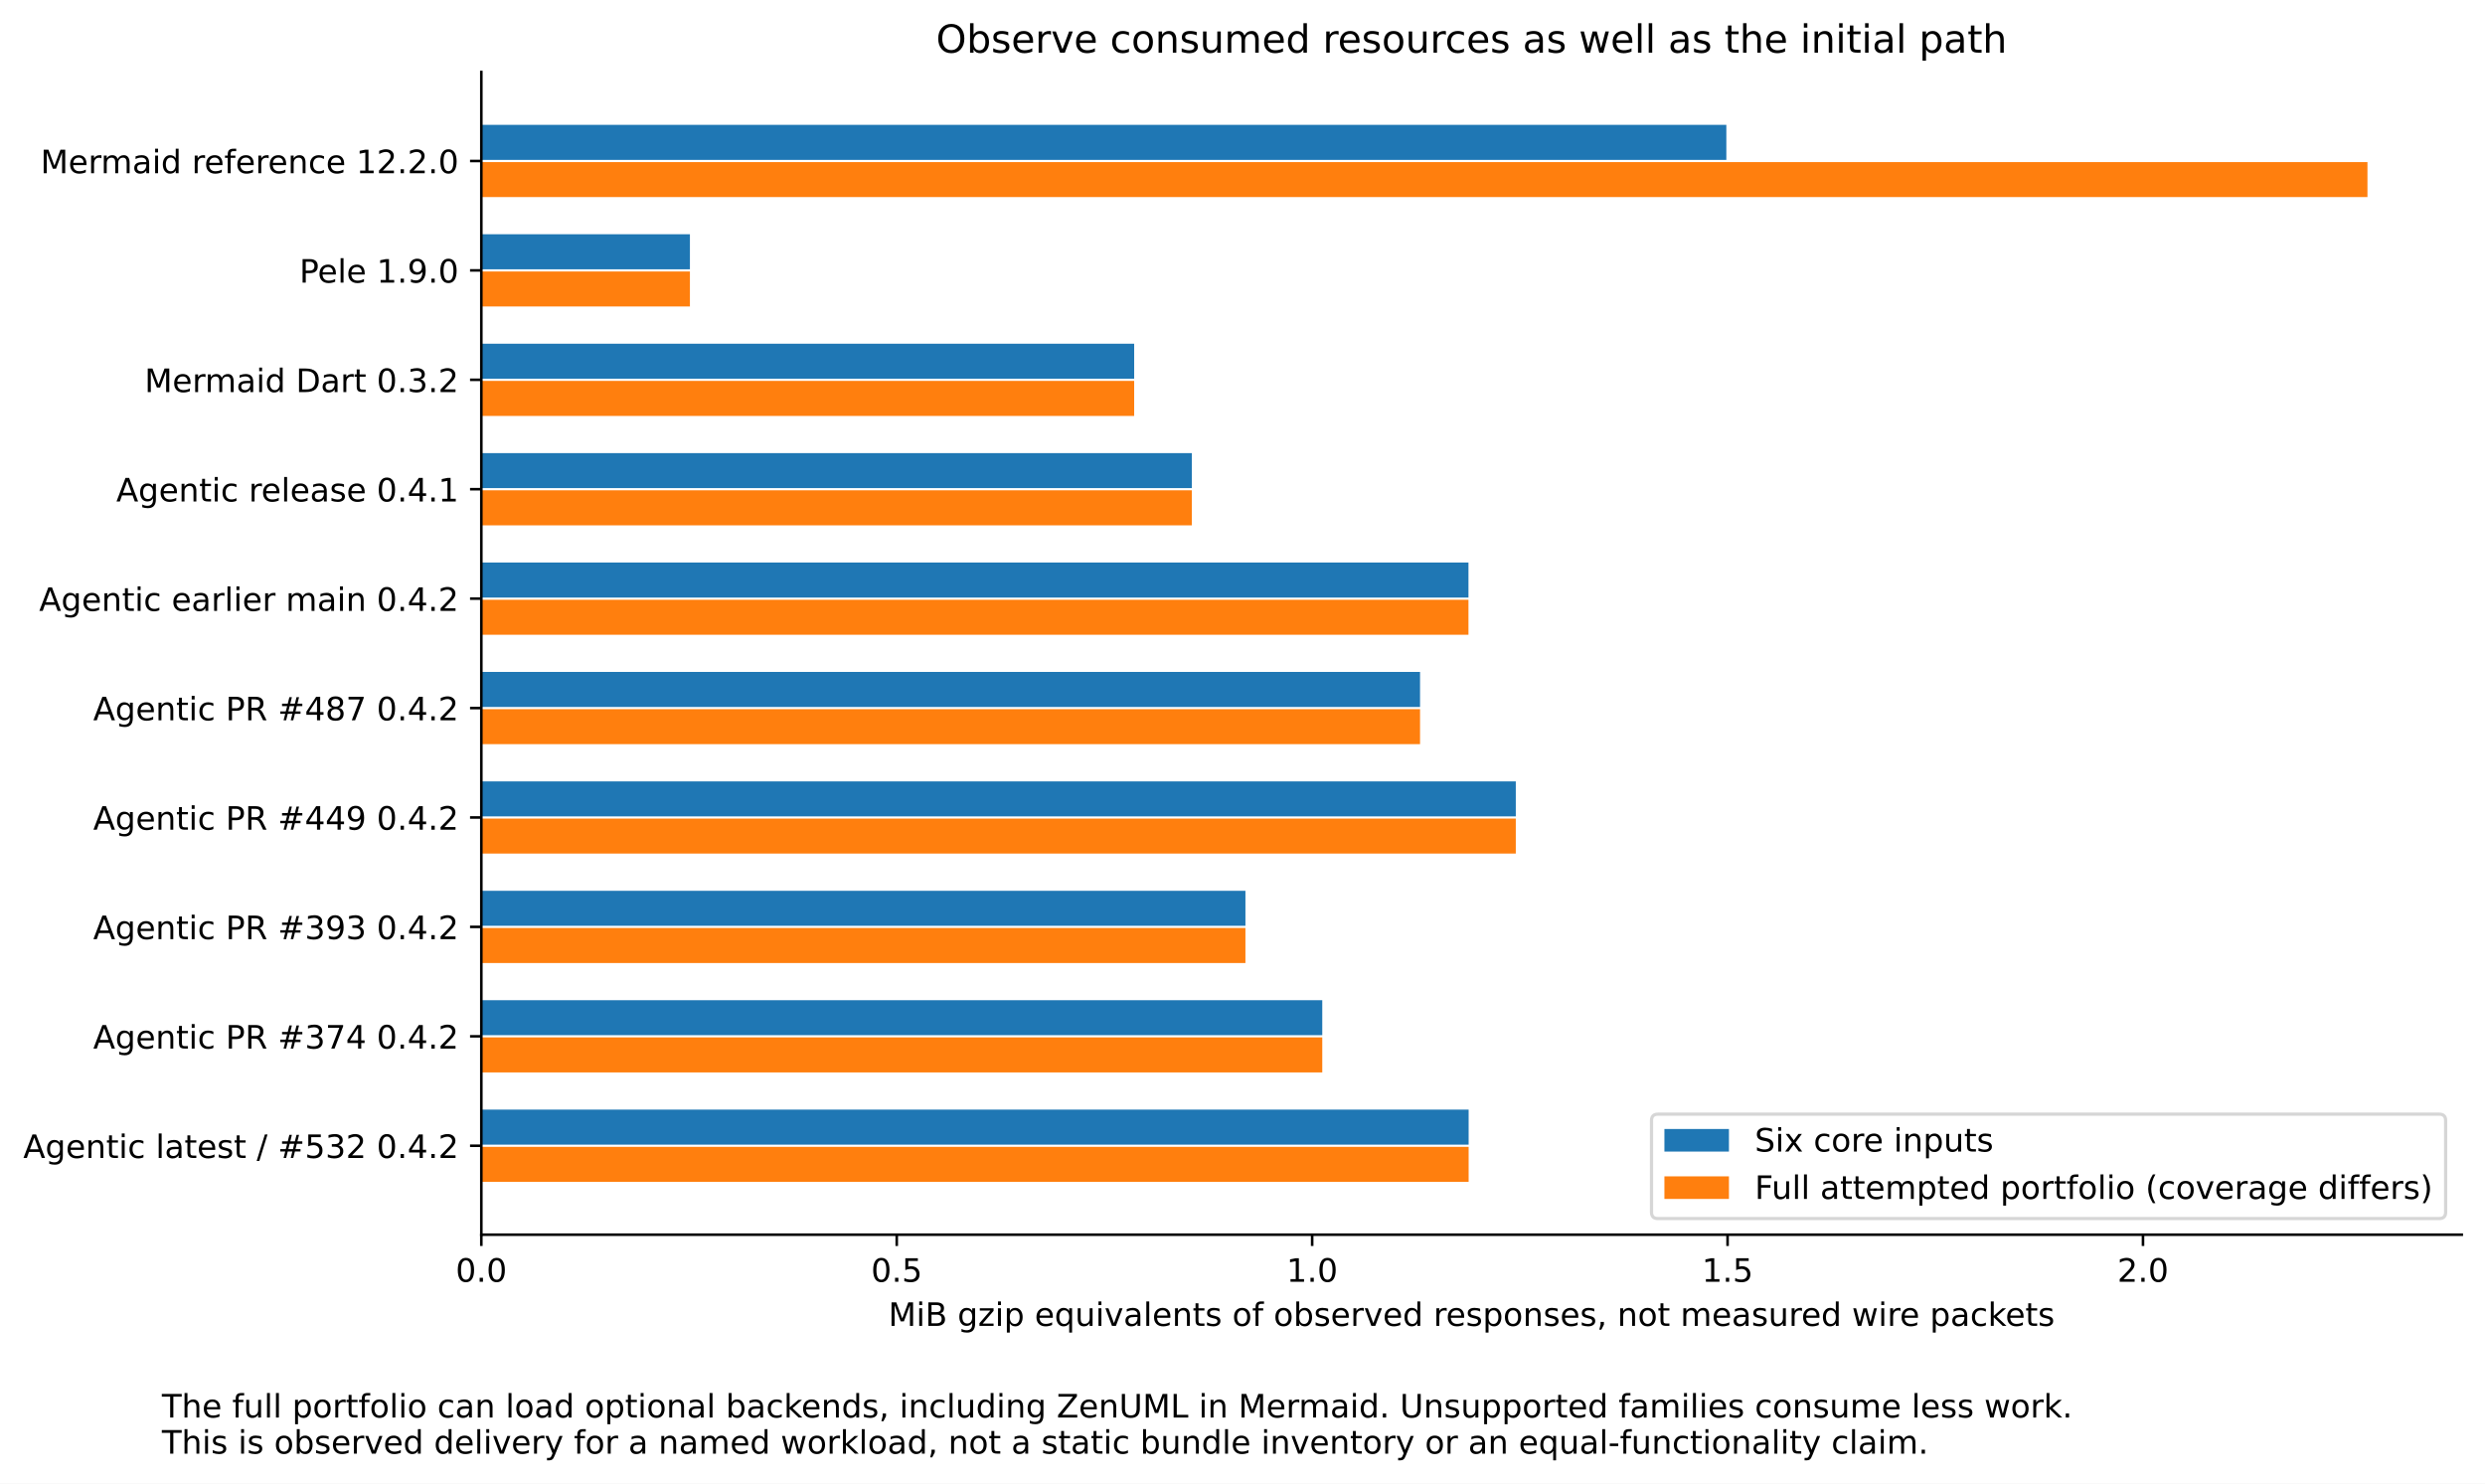
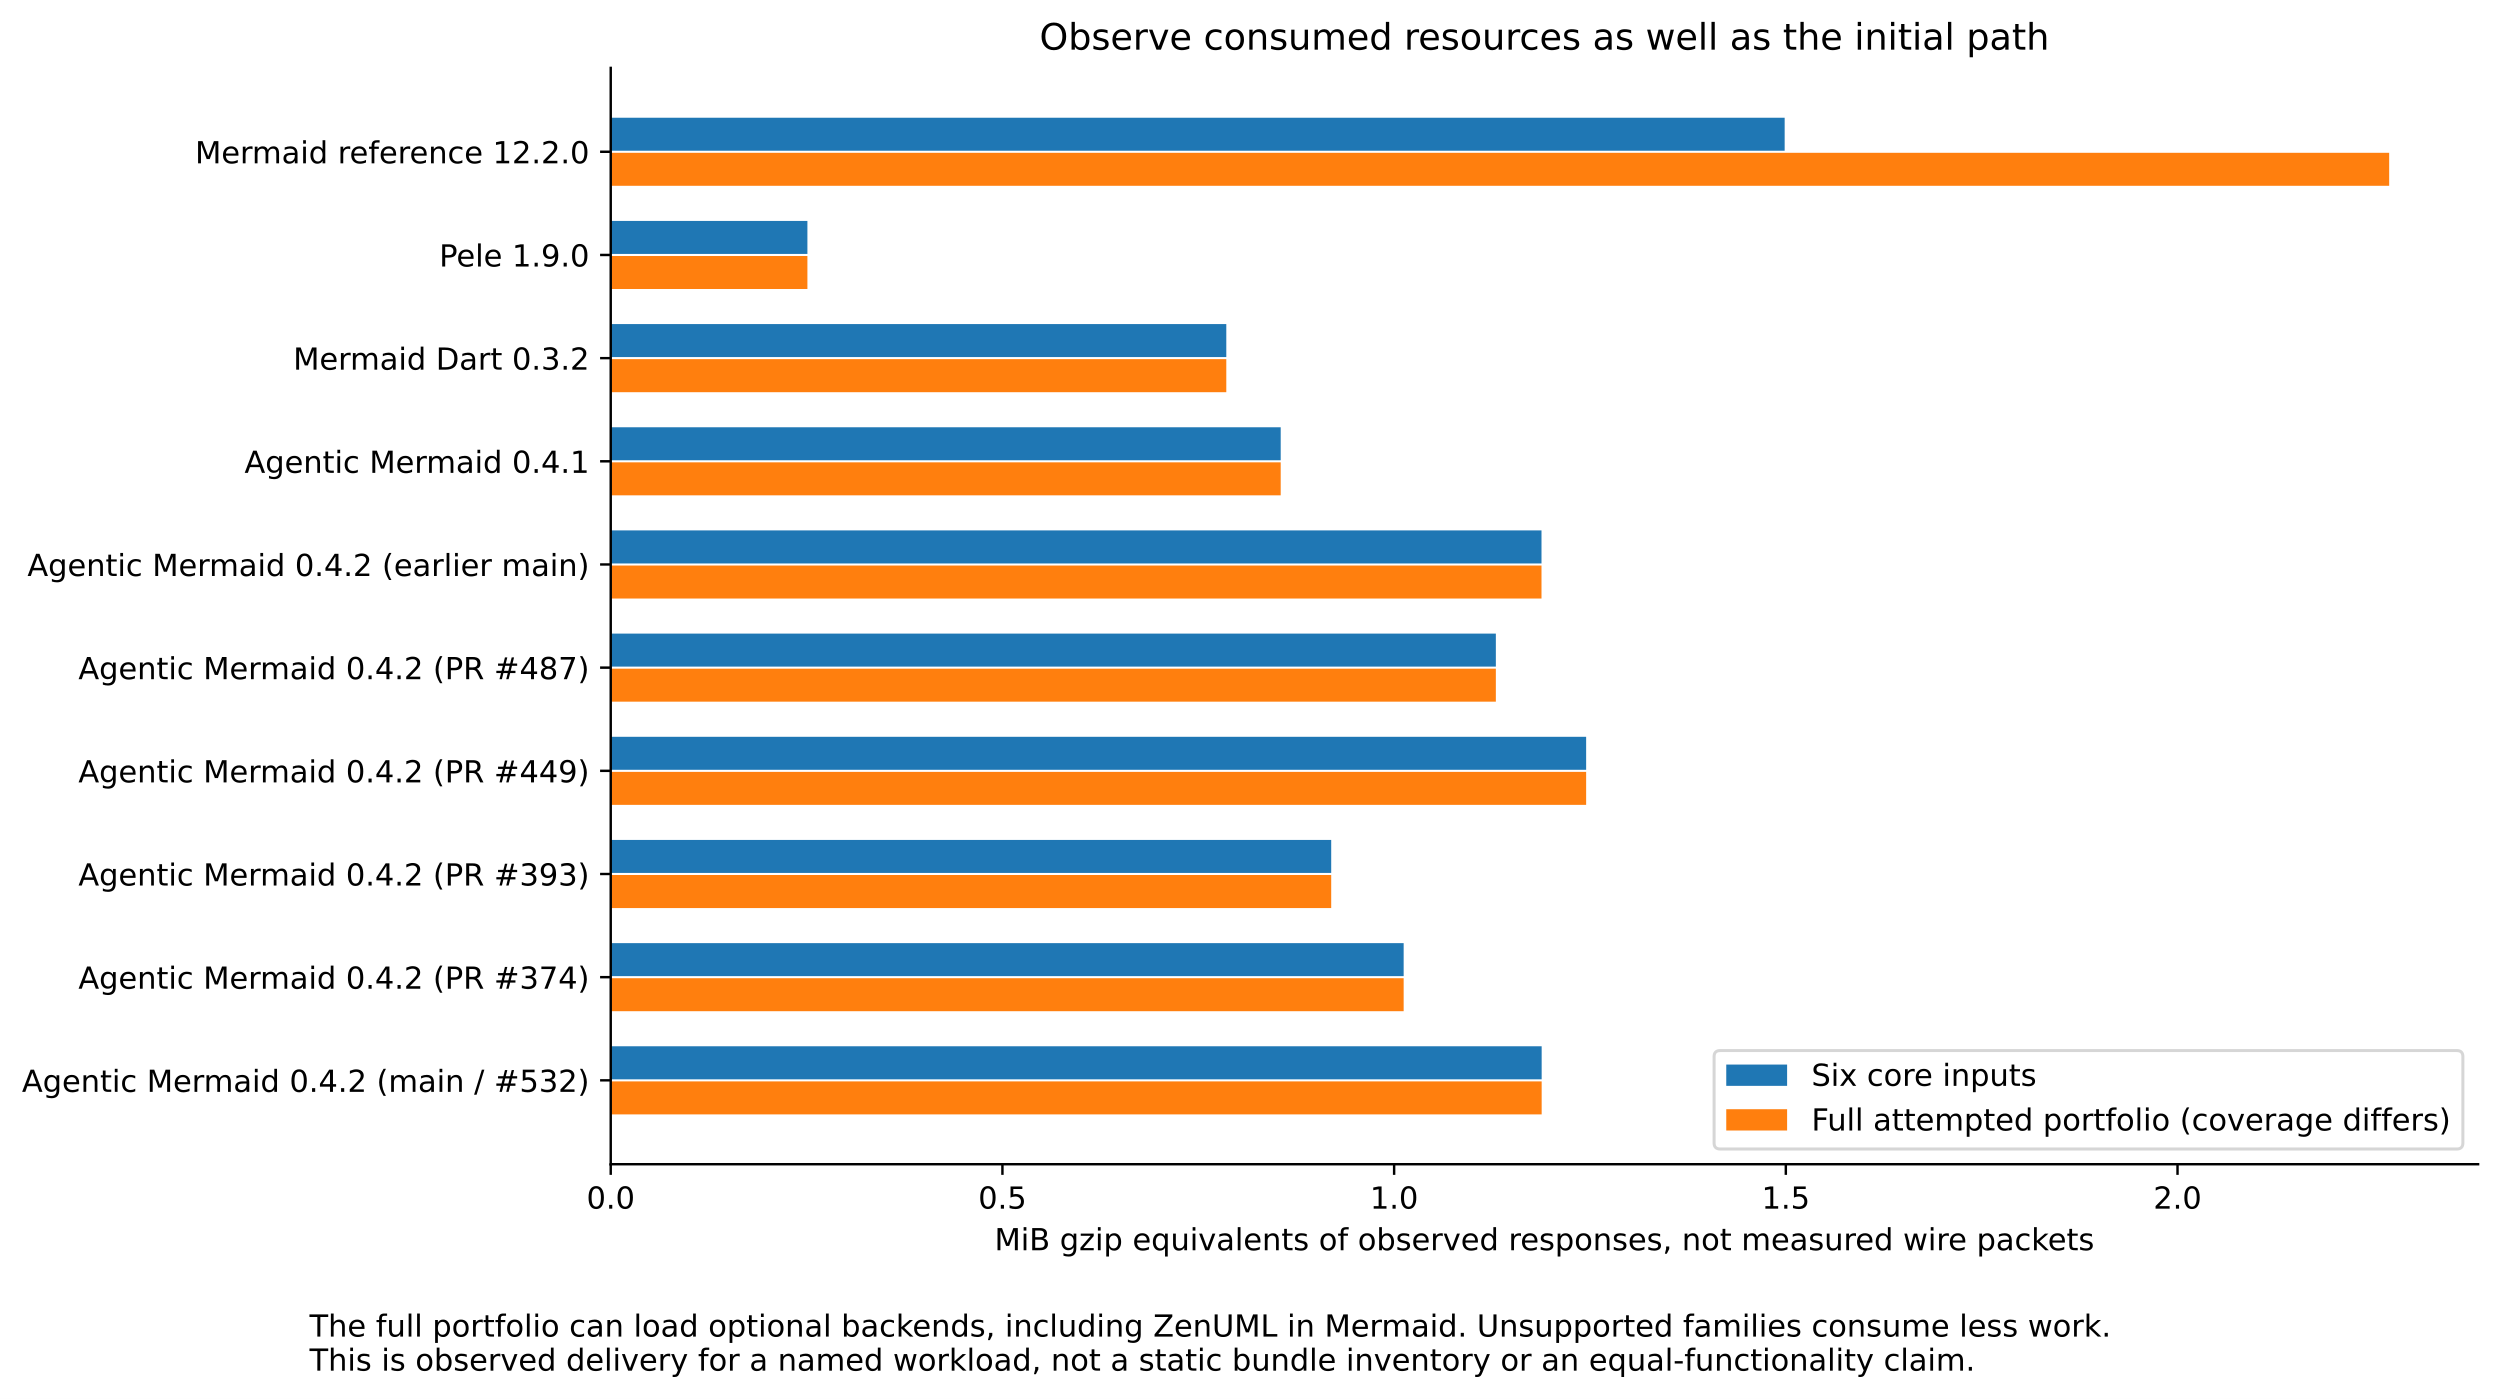
- <svg xmlns="http://www.w3.org/2000/svg" xmlns:xlink="http://www.w3.org/1999/xlink" width="770.178pt" height="459.818pt" viewBox="0 0 770.178 459.818" version="1.1">
+ <svg xmlns="http://www.w3.org/2000/svg" xmlns:xlink="http://www.w3.org/1999/xlink" width="821.747pt" height="459.818pt" viewBox="0 0 821.747 459.818" version="1.1">
  <defs>
    <style type="text/css">*{stroke-linejoin: round; stroke-linecap: butt}</style>
  </defs>
  <g id="figure_1">
    <g id="patch_1">
-       <path d="M -0 459.818 L 770.178 459.818 L 770.178 0 L -0 0 z " style="fill: #ffffff" />
+       <path d="M 0 459.818 L 821.747 459.818 L 821.747 0 L 0 0 z " style="fill: #ffffff" />
    </g>
    <g id="axes_1">
      <g id="patch_2">
-         <path d="M 149.178 382.678 L 762.978 382.678 L 762.978 22.318 L 149.178 22.318 z " style="fill: #ffffff" />
+         <path d="M 200.747 382.678 L 814.547 382.678 L 814.547 22.318 L 200.747 22.318 z " style="fill: #ffffff" />
      </g>
      <g id="patch_3">
-         <path d="M 149.178 38.698 L 535.048 38.698 L 535.048 49.55 L 149.178 49.55 z " clip-path="url(#p2a7b2633ff)" style="fill: #1f77b4" />
+         <path d="M 200.747 38.698 L 586.617 38.698 L 586.617 49.55 L 200.747 49.55 z " clip-path="url(#pd5b86c7b1a)" style="fill: #1f77b4" />
      </g>
      <g id="patch_4">
-         <path d="M 149.178 72.611 L 213.825 72.611 L 213.825 83.463 L 149.178 83.463 z " clip-path="url(#p2a7b2633ff)" style="fill: #1f77b4" />
+         <path d="M 200.747 72.611 L 265.394 72.611 L 265.394 83.463 L 200.747 83.463 z " clip-path="url(#pd5b86c7b1a)" style="fill: #1f77b4" />
      </g>
      <g id="patch_5">
-         <path d="M 149.178 106.524 L 351.513 106.524 L 351.513 117.376 L 149.178 117.376 z " clip-path="url(#p2a7b2633ff)" style="fill: #1f77b4" />
+         <path d="M 200.747 106.524 L 403.082 106.524 L 403.082 117.376 L 200.747 117.376 z " clip-path="url(#pd5b86c7b1a)" style="fill: #1f77b4" />
      </g>
      <g id="patch_6">
-         <path d="M 149.178 140.437 L 369.397 140.437 L 369.397 151.289 L 149.178 151.289 z " clip-path="url(#p2a7b2633ff)" style="fill: #1f77b4" />
+         <path d="M 200.747 140.437 L 420.966 140.437 L 420.966 151.289 L 200.747 151.289 z " clip-path="url(#pd5b86c7b1a)" style="fill: #1f77b4" />
      </g>
      <g id="patch_7">
-         <path d="M 149.178 174.35 L 455.122 174.35 L 455.122 185.202 L 149.178 185.202 z " clip-path="url(#p2a7b2633ff)" style="fill: #1f77b4" />
+         <path d="M 200.747 174.35 L 506.691 174.35 L 506.691 185.202 L 200.747 185.202 z " clip-path="url(#pd5b86c7b1a)" style="fill: #1f77b4" />
      </g>
      <g id="patch_8">
-         <path d="M 149.178 208.263 L 440.116 208.263 L 440.116 219.116 L 149.178 219.116 z " clip-path="url(#p2a7b2633ff)" style="fill: #1f77b4" />
+         <path d="M 200.747 208.263 L 491.685 208.263 L 491.685 219.116 L 200.747 219.116 z " clip-path="url(#pd5b86c7b1a)" style="fill: #1f77b4" />
      </g>
      <g id="patch_9">
-         <path d="M 149.178 242.176 L 469.793 242.176 L 469.793 253.029 L 149.178 253.029 z " clip-path="url(#p2a7b2633ff)" style="fill: #1f77b4" />
+         <path d="M 200.747 242.176 L 521.362 242.176 L 521.362 253.029 L 200.747 253.029 z " clip-path="url(#pd5b86c7b1a)" style="fill: #1f77b4" />
      </g>
      <g id="patch_10">
-         <path d="M 149.178 276.089 L 385.996 276.089 L 385.996 286.942 L 149.178 286.942 z " clip-path="url(#p2a7b2633ff)" style="fill: #1f77b4" />
+         <path d="M 200.747 276.089 L 437.565 276.089 L 437.565 286.942 L 200.747 286.942 z " clip-path="url(#pd5b86c7b1a)" style="fill: #1f77b4" />
      </g>
      <g id="patch_11">
-         <path d="M 149.178 310.002 L 409.811 310.002 L 409.811 320.855 L 149.178 320.855 z " clip-path="url(#p2a7b2633ff)" style="fill: #1f77b4" />
+         <path d="M 200.747 310.002 L 461.38 310.002 L 461.38 320.855 L 200.747 320.855 z " clip-path="url(#pd5b86c7b1a)" style="fill: #1f77b4" />
      </g>
      <g id="patch_12">
-         <path d="M 149.178 343.916 L 455.174 343.916 L 455.174 354.768 L 149.178 354.768 z " clip-path="url(#p2a7b2633ff)" style="fill: #1f77b4" />
+         <path d="M 200.747 343.916 L 506.743 343.916 L 506.743 354.768 L 200.747 354.768 z " clip-path="url(#pd5b86c7b1a)" style="fill: #1f77b4" />
      </g>
      <g id="patch_13">
-         <path d="M 149.178 50.229 L 733.75 50.229 L 733.75 61.081 L 149.178 61.081 z " clip-path="url(#p2a7b2633ff)" style="fill: #ff7f0e" />
+         <path d="M 200.747 50.229 L 785.318 50.229 L 785.318 61.081 L 200.747 61.081 z " clip-path="url(#pd5b86c7b1a)" style="fill: #ff7f0e" />
      </g>
      <g id="patch_14">
-         <path d="M 149.178 84.142 L 213.825 84.142 L 213.825 94.994 L 149.178 94.994 z " clip-path="url(#p2a7b2633ff)" style="fill: #ff7f0e" />
+         <path d="M 200.747 84.142 L 265.394 84.142 L 265.394 94.994 L 200.747 94.994 z " clip-path="url(#pd5b86c7b1a)" style="fill: #ff7f0e" />
      </g>
      <g id="patch_15">
-         <path d="M 149.178 118.055 L 351.513 118.055 L 351.513 128.907 L 149.178 128.907 z " clip-path="url(#p2a7b2633ff)" style="fill: #ff7f0e" />
+         <path d="M 200.747 118.055 L 403.082 118.055 L 403.082 128.907 L 200.747 128.907 z " clip-path="url(#pd5b86c7b1a)" style="fill: #ff7f0e" />
      </g>
      <g id="patch_16">
-         <path d="M 149.178 151.968 L 369.397 151.968 L 369.397 162.82 L 149.178 162.82 z " clip-path="url(#p2a7b2633ff)" style="fill: #ff7f0e" />
+         <path d="M 200.747 151.968 L 420.966 151.968 L 420.966 162.82 L 200.747 162.82 z " clip-path="url(#pd5b86c7b1a)" style="fill: #ff7f0e" />
      </g>
      <g id="patch_17">
-         <path d="M 149.178 185.881 L 455.122 185.881 L 455.122 196.733 L 149.178 196.733 z " clip-path="url(#p2a7b2633ff)" style="fill: #ff7f0e" />
+         <path d="M 200.747 185.881 L 506.691 185.881 L 506.691 196.733 L 200.747 196.733 z " clip-path="url(#pd5b86c7b1a)" style="fill: #ff7f0e" />
      </g>
      <g id="patch_18">
-         <path d="M 149.178 219.794 L 440.116 219.794 L 440.116 230.646 L 149.178 230.646 z " clip-path="url(#p2a7b2633ff)" style="fill: #ff7f0e" />
+         <path d="M 200.747 219.794 L 491.685 219.794 L 491.685 230.646 L 200.747 230.646 z " clip-path="url(#pd5b86c7b1a)" style="fill: #ff7f0e" />
      </g>
      <g id="patch_19">
-         <path d="M 149.178 253.707 L 469.793 253.707 L 469.793 264.559 L 149.178 264.559 z " clip-path="url(#p2a7b2633ff)" style="fill: #ff7f0e" />
+         <path d="M 200.747 253.707 L 521.362 253.707 L 521.362 264.559 L 200.747 264.559 z " clip-path="url(#pd5b86c7b1a)" style="fill: #ff7f0e" />
      </g>
      <g id="patch_20">
-         <path d="M 149.178 287.62 L 385.996 287.62 L 385.996 298.472 L 149.178 298.472 z " clip-path="url(#p2a7b2633ff)" style="fill: #ff7f0e" />
+         <path d="M 200.747 287.62 L 437.565 287.62 L 437.565 298.472 L 200.747 298.472 z " clip-path="url(#pd5b86c7b1a)" style="fill: #ff7f0e" />
      </g>
      <g id="patch_21">
-         <path d="M 149.178 321.533 L 409.811 321.533 L 409.811 332.385 L 149.178 332.385 z " clip-path="url(#p2a7b2633ff)" style="fill: #ff7f0e" />
+         <path d="M 200.747 321.533 L 461.38 321.533 L 461.38 332.385 L 200.747 332.385 z " clip-path="url(#pd5b86c7b1a)" style="fill: #ff7f0e" />
      </g>
      <g id="patch_22">
-         <path d="M 149.178 355.446 L 455.174 355.446 L 455.174 366.298 L 149.178 366.298 z " clip-path="url(#p2a7b2633ff)" style="fill: #ff7f0e" />
+         <path d="M 200.747 355.446 L 506.743 355.446 L 506.743 366.298 L 200.747 366.298 z " clip-path="url(#pd5b86c7b1a)" style="fill: #ff7f0e" />
      </g>
      <g id="matplotlib.axis_1">
        <g id="xtick_1">
          <g id="line2d_1">
            <defs>
              <path id="mdf001d19c3" d="M 0 0 L 0 3.5 " style="stroke: #000000; stroke-width: 0.8" />
            </defs>
            <g>
-               <use xlink:href="#mdf001d19c3" x="149.178" y="382.678" style="stroke: #000000; stroke-width: 0.8" />
+               <use xlink:href="#mdf001d19c3" x="200.747" y="382.678" style="stroke: #000000; stroke-width: 0.8" />
            </g>
          </g>
          <g id="text_1">
-             <text style="font-size: 10px; font-family: 'DejaVu Sans', 'Bitstream Vera Sans', 'Computer Modern Sans Serif', 'Lucida Grande', 'Verdana', 'Geneva', 'Lucid', 'Arial', 'Helvetica', 'Avant Garde', sans-serif; text-anchor: middle" x="149.178" y="397.277" transform="rotate(-0 149.1781 397.2766)">0.0</text>
+             <text style="font-size: 10px; font-family: 'DejaVu Sans', 'Bitstream Vera Sans', 'Computer Modern Sans Serif', 'Lucida Grande', 'Verdana', 'Geneva', 'Lucid', 'Arial', 'Helvetica', 'Avant Garde', sans-serif; text-anchor: middle" x="200.747" y="397.277" transform="rotate(-0 200.7469 397.2766)">0.0</text>
          </g>
        </g>
        <g id="xtick_2">
          <g id="line2d_2">
            <g>
-               <use xlink:href="#mdf001d19c3" x="277.928" y="382.678" style="stroke: #000000; stroke-width: 0.8" />
+               <use xlink:href="#mdf001d19c3" x="329.497" y="382.678" style="stroke: #000000; stroke-width: 0.8" />
            </g>
          </g>
          <g id="text_2">
-             <text style="font-size: 10px; font-family: 'DejaVu Sans', 'Bitstream Vera Sans', 'Computer Modern Sans Serif', 'Lucida Grande', 'Verdana', 'Geneva', 'Lucid', 'Arial', 'Helvetica', 'Avant Garde', sans-serif; text-anchor: middle" x="277.928" y="397.277" transform="rotate(-0 277.9284 397.2766)">0.5</text>
+             <text style="font-size: 10px; font-family: 'DejaVu Sans', 'Bitstream Vera Sans', 'Computer Modern Sans Serif', 'Lucida Grande', 'Verdana', 'Geneva', 'Lucid', 'Arial', 'Helvetica', 'Avant Garde', sans-serif; text-anchor: middle" x="329.497" y="397.277" transform="rotate(-0 329.4972 397.2766)">0.5</text>
          </g>
        </g>
        <g id="xtick_3">
          <g id="line2d_3">
            <g>
-               <use xlink:href="#mdf001d19c3" x="406.679" y="382.678" style="stroke: #000000; stroke-width: 0.8" />
+               <use xlink:href="#mdf001d19c3" x="458.247" y="382.678" style="stroke: #000000; stroke-width: 0.8" />
            </g>
          </g>
          <g id="text_3">
-             <text style="font-size: 10px; font-family: 'DejaVu Sans', 'Bitstream Vera Sans', 'Computer Modern Sans Serif', 'Lucida Grande', 'Verdana', 'Geneva', 'Lucid', 'Arial', 'Helvetica', 'Avant Garde', sans-serif; text-anchor: middle" x="406.679" y="397.277" transform="rotate(-0 406.6787 397.2766)">1.0</text>
+             <text style="font-size: 10px; font-family: 'DejaVu Sans', 'Bitstream Vera Sans', 'Computer Modern Sans Serif', 'Lucida Grande', 'Verdana', 'Geneva', 'Lucid', 'Arial', 'Helvetica', 'Avant Garde', sans-serif; text-anchor: middle" x="458.247" y="397.277" transform="rotate(-0 458.2475 397.2766)">1.0</text>
          </g>
        </g>
        <g id="xtick_4">
          <g id="line2d_4">
            <g>
-               <use xlink:href="#mdf001d19c3" x="535.429" y="382.678" style="stroke: #000000; stroke-width: 0.8" />
+               <use xlink:href="#mdf001d19c3" x="586.998" y="382.678" style="stroke: #000000; stroke-width: 0.8" />
            </g>
          </g>
          <g id="text_4">
-             <text style="font-size: 10px; font-family: 'DejaVu Sans', 'Bitstream Vera Sans', 'Computer Modern Sans Serif', 'Lucida Grande', 'Verdana', 'Geneva', 'Lucid', 'Arial', 'Helvetica', 'Avant Garde', sans-serif; text-anchor: middle" x="535.429" y="397.277" transform="rotate(-0 535.429 397.2766)">1.5</text>
+             <text style="font-size: 10px; font-family: 'DejaVu Sans', 'Bitstream Vera Sans', 'Computer Modern Sans Serif', 'Lucida Grande', 'Verdana', 'Geneva', 'Lucid', 'Arial', 'Helvetica', 'Avant Garde', sans-serif; text-anchor: middle" x="586.998" y="397.277" transform="rotate(-0 586.9978 397.2766)">1.5</text>
          </g>
        </g>
        <g id="xtick_5">
          <g id="line2d_5">
            <g>
-               <use xlink:href="#mdf001d19c3" x="664.179" y="382.678" style="stroke: #000000; stroke-width: 0.8" />
+               <use xlink:href="#mdf001d19c3" x="715.748" y="382.678" style="stroke: #000000; stroke-width: 0.8" />
            </g>
          </g>
          <g id="text_5">
-             <text style="font-size: 10px; font-family: 'DejaVu Sans', 'Bitstream Vera Sans', 'Computer Modern Sans Serif', 'Lucida Grande', 'Verdana', 'Geneva', 'Lucid', 'Arial', 'Helvetica', 'Avant Garde', sans-serif; text-anchor: middle" x="664.179" y="397.277" transform="rotate(-0 664.1793 397.2766)">2.0</text>
+             <text style="font-size: 10px; font-family: 'DejaVu Sans', 'Bitstream Vera Sans', 'Computer Modern Sans Serif', 'Lucida Grande', 'Verdana', 'Geneva', 'Lucid', 'Arial', 'Helvetica', 'Avant Garde', sans-serif; text-anchor: middle" x="715.748" y="397.277" transform="rotate(-0 715.7481 397.2766)">2.0</text>
          </g>
        </g>
        <g id="text_6">
-           <text style="font-size: 10px; font-family: 'DejaVu Sans', 'Bitstream Vera Sans', 'Computer Modern Sans Serif', 'Lucida Grande', 'Verdana', 'Geneva', 'Lucid', 'Arial', 'Helvetica', 'Avant Garde', sans-serif; text-anchor: middle" x="456.078" y="410.955" transform="rotate(-0 456.0781 410.9547)">MiB gzip equivalents of observed responses, not measured wire packets</text>
+           <text style="font-size: 10px; font-family: 'DejaVu Sans', 'Bitstream Vera Sans', 'Computer Modern Sans Serif', 'Lucida Grande', 'Verdana', 'Geneva', 'Lucid', 'Arial', 'Helvetica', 'Avant Garde', sans-serif; text-anchor: middle" x="507.647" y="410.955" transform="rotate(-0 507.6469 410.9547)">MiB gzip equivalents of observed responses, not measured wire packets</text>
        </g>
      </g>
      <g id="matplotlib.axis_2">
        <g id="ytick_1">
          <g id="line2d_6">
            <defs>
              <path id="m560d3fed1a" d="M 0 0 L -3.5 0 " style="stroke: #000000; stroke-width: 0.8" />
            </defs>
            <g>
-               <use xlink:href="#m560d3fed1a" x="149.178" y="49.889" style="stroke: #000000; stroke-width: 0.8" />
+               <use xlink:href="#m560d3fed1a" x="200.747" y="49.889" style="stroke: #000000; stroke-width: 0.8" />
            </g>
          </g>
          <g id="text_7">
-             <text style="font-size: 10px; font-family: 'DejaVu Sans', 'Bitstream Vera Sans', 'Computer Modern Sans Serif', 'Lucida Grande', 'Verdana', 'Geneva', 'Lucid', 'Arial', 'Helvetica', 'Avant Garde', sans-serif; text-anchor: end" x="142.178" y="53.689" transform="rotate(-0 142.1781 53.68865)">Mermaid reference 12.2.0</text>
+             <text style="font-size: 10px; font-family: 'DejaVu Sans', 'Bitstream Vera Sans', 'Computer Modern Sans Serif', 'Lucida Grande', 'Verdana', 'Geneva', 'Lucid', 'Arial', 'Helvetica', 'Avant Garde', sans-serif; text-anchor: end" x="193.747" y="53.689" transform="rotate(-0 193.7469 53.68865)">Mermaid reference 12.2.0</text>
          </g>
        </g>
        <g id="ytick_2">
          <g id="line2d_7">
            <g>
-               <use xlink:href="#m560d3fed1a" x="149.178" y="83.802" style="stroke: #000000; stroke-width: 0.8" />
+               <use xlink:href="#m560d3fed1a" x="200.747" y="83.802" style="stroke: #000000; stroke-width: 0.8" />
            </g>
          </g>
          <g id="text_8">
-             <text style="font-size: 10px; font-family: 'DejaVu Sans', 'Bitstream Vera Sans', 'Computer Modern Sans Serif', 'Lucida Grande', 'Verdana', 'Geneva', 'Lucid', 'Arial', 'Helvetica', 'Avant Garde', sans-serif; text-anchor: end" x="142.178" y="87.602" transform="rotate(-0 142.1781 87.60169)">Pele 1.9.0</text>
+             <text style="font-size: 10px; font-family: 'DejaVu Sans', 'Bitstream Vera Sans', 'Computer Modern Sans Serif', 'Lucida Grande', 'Verdana', 'Geneva', 'Lucid', 'Arial', 'Helvetica', 'Avant Garde', sans-serif; text-anchor: end" x="193.747" y="87.602" transform="rotate(-0 193.7469 87.60169)">Pele 1.9.0</text>
          </g>
        </g>
        <g id="ytick_3">
          <g id="line2d_8">
            <g>
-               <use xlink:href="#m560d3fed1a" x="149.178" y="117.716" style="stroke: #000000; stroke-width: 0.8" />
+               <use xlink:href="#m560d3fed1a" x="200.747" y="117.716" style="stroke: #000000; stroke-width: 0.8" />
            </g>
          </g>
          <g id="text_9">
-             <text style="font-size: 10px; font-family: 'DejaVu Sans', 'Bitstream Vera Sans', 'Computer Modern Sans Serif', 'Lucida Grande', 'Verdana', 'Geneva', 'Lucid', 'Arial', 'Helvetica', 'Avant Garde', sans-serif; text-anchor: end" x="142.178" y="121.515" transform="rotate(-0 142.1781 121.5147)">Mermaid Dart 0.3.2</text>
+             <text style="font-size: 10px; font-family: 'DejaVu Sans', 'Bitstream Vera Sans', 'Computer Modern Sans Serif', 'Lucida Grande', 'Verdana', 'Geneva', 'Lucid', 'Arial', 'Helvetica', 'Avant Garde', sans-serif; text-anchor: end" x="193.747" y="121.515" transform="rotate(-0 193.7469 121.5147)">Mermaid Dart 0.3.2</text>
          </g>
        </g>
        <g id="ytick_4">
          <g id="line2d_9">
            <g>
-               <use xlink:href="#m560d3fed1a" x="149.178" y="151.629" style="stroke: #000000; stroke-width: 0.8" />
+               <use xlink:href="#m560d3fed1a" x="200.747" y="151.629" style="stroke: #000000; stroke-width: 0.8" />
            </g>
          </g>
          <g id="text_10">
-             <text style="font-size: 10px; font-family: 'DejaVu Sans', 'Bitstream Vera Sans', 'Computer Modern Sans Serif', 'Lucida Grande', 'Verdana', 'Geneva', 'Lucid', 'Arial', 'Helvetica', 'Avant Garde', sans-serif; text-anchor: end" x="142.178" y="155.428" transform="rotate(-0 142.1781 155.4278)">Agentic release 0.4.1</text>
+             <text style="font-size: 10px; font-family: 'DejaVu Sans', 'Bitstream Vera Sans', 'Computer Modern Sans Serif', 'Lucida Grande', 'Verdana', 'Geneva', 'Lucid', 'Arial', 'Helvetica', 'Avant Garde', sans-serif; text-anchor: end" x="193.747" y="155.428" transform="rotate(-0 193.7469 155.4278)">Agentic Mermaid 0.4.1</text>
          </g>
        </g>
        <g id="ytick_5">
          <g id="line2d_10">
            <g>
-               <use xlink:href="#m560d3fed1a" x="149.178" y="185.542" style="stroke: #000000; stroke-width: 0.8" />
+               <use xlink:href="#m560d3fed1a" x="200.747" y="185.542" style="stroke: #000000; stroke-width: 0.8" />
            </g>
          </g>
          <g id="text_11">
-             <text style="font-size: 10px; font-family: 'DejaVu Sans', 'Bitstream Vera Sans', 'Computer Modern Sans Serif', 'Lucida Grande', 'Verdana', 'Geneva', 'Lucid', 'Arial', 'Helvetica', 'Avant Garde', sans-serif; text-anchor: end" x="142.178" y="189.341" transform="rotate(-0 142.1781 189.3408)">Agentic earlier main 0.4.2</text>
+             <text style="font-size: 10px; font-family: 'DejaVu Sans', 'Bitstream Vera Sans', 'Computer Modern Sans Serif', 'Lucida Grande', 'Verdana', 'Geneva', 'Lucid', 'Arial', 'Helvetica', 'Avant Garde', sans-serif; text-anchor: end" x="193.747" y="189.341" transform="rotate(-0 193.7469 189.3408)">Agentic Mermaid 0.4.2 (earlier main)</text>
          </g>
        </g>
        <g id="ytick_6">
          <g id="line2d_11">
            <g>
-               <use xlink:href="#m560d3fed1a" x="149.178" y="219.455" style="stroke: #000000; stroke-width: 0.8" />
+               <use xlink:href="#m560d3fed1a" x="200.747" y="219.455" style="stroke: #000000; stroke-width: 0.8" />
            </g>
          </g>
          <g id="text_12">
-             <text style="font-size: 10px; font-family: 'DejaVu Sans', 'Bitstream Vera Sans', 'Computer Modern Sans Serif', 'Lucida Grande', 'Verdana', 'Geneva', 'Lucid', 'Arial', 'Helvetica', 'Avant Garde', sans-serif; text-anchor: end" x="142.178" y="223.254" transform="rotate(-0 142.1781 223.2539)">Agentic PR #487 0.4.2</text>
+             <text style="font-size: 10px; font-family: 'DejaVu Sans', 'Bitstream Vera Sans', 'Computer Modern Sans Serif', 'Lucida Grande', 'Verdana', 'Geneva', 'Lucid', 'Arial', 'Helvetica', 'Avant Garde', sans-serif; text-anchor: end" x="193.747" y="223.254" transform="rotate(-0 193.7469 223.2539)">Agentic Mermaid 0.4.2 (PR #487)</text>
          </g>
        </g>
        <g id="ytick_7">
          <g id="line2d_12">
            <g>
-               <use xlink:href="#m560d3fed1a" x="149.178" y="253.368" style="stroke: #000000; stroke-width: 0.8" />
+               <use xlink:href="#m560d3fed1a" x="200.747" y="253.368" style="stroke: #000000; stroke-width: 0.8" />
            </g>
          </g>
          <g id="text_13">
-             <text style="font-size: 10px; font-family: 'DejaVu Sans', 'Bitstream Vera Sans', 'Computer Modern Sans Serif', 'Lucida Grande', 'Verdana', 'Geneva', 'Lucid', 'Arial', 'Helvetica', 'Avant Garde', sans-serif; text-anchor: end" x="142.178" y="257.167" transform="rotate(-0 142.1781 257.1669)">Agentic PR #449 0.4.2</text>
+             <text style="font-size: 10px; font-family: 'DejaVu Sans', 'Bitstream Vera Sans', 'Computer Modern Sans Serif', 'Lucida Grande', 'Verdana', 'Geneva', 'Lucid', 'Arial', 'Helvetica', 'Avant Garde', sans-serif; text-anchor: end" x="193.747" y="257.167" transform="rotate(-0 193.7469 257.1669)">Agentic Mermaid 0.4.2 (PR #449)</text>
          </g>
        </g>
        <g id="ytick_8">
          <g id="line2d_13">
            <g>
-               <use xlink:href="#m560d3fed1a" x="149.178" y="287.281" style="stroke: #000000; stroke-width: 0.8" />
+               <use xlink:href="#m560d3fed1a" x="200.747" y="287.281" style="stroke: #000000; stroke-width: 0.8" />
            </g>
          </g>
          <g id="text_14">
-             <text style="font-size: 10px; font-family: 'DejaVu Sans', 'Bitstream Vera Sans', 'Computer Modern Sans Serif', 'Lucida Grande', 'Verdana', 'Geneva', 'Lucid', 'Arial', 'Helvetica', 'Avant Garde', sans-serif; text-anchor: end" x="142.178" y="291.08" transform="rotate(-0 142.1781 291.08)">Agentic PR #393 0.4.2</text>
+             <text style="font-size: 10px; font-family: 'DejaVu Sans', 'Bitstream Vera Sans', 'Computer Modern Sans Serif', 'Lucida Grande', 'Verdana', 'Geneva', 'Lucid', 'Arial', 'Helvetica', 'Avant Garde', sans-serif; text-anchor: end" x="193.747" y="291.08" transform="rotate(-0 193.7469 291.08)">Agentic Mermaid 0.4.2 (PR #393)</text>
          </g>
        </g>
        <g id="ytick_9">
          <g id="line2d_14">
            <g>
-               <use xlink:href="#m560d3fed1a" x="149.178" y="321.194" style="stroke: #000000; stroke-width: 0.8" />
+               <use xlink:href="#m560d3fed1a" x="200.747" y="321.194" style="stroke: #000000; stroke-width: 0.8" />
            </g>
          </g>
          <g id="text_15">
-             <text style="font-size: 10px; font-family: 'DejaVu Sans', 'Bitstream Vera Sans', 'Computer Modern Sans Serif', 'Lucida Grande', 'Verdana', 'Geneva', 'Lucid', 'Arial', 'Helvetica', 'Avant Garde', sans-serif; text-anchor: end" x="142.178" y="324.993" transform="rotate(-0 142.1781 324.993)">Agentic PR #374 0.4.2</text>
+             <text style="font-size: 10px; font-family: 'DejaVu Sans', 'Bitstream Vera Sans', 'Computer Modern Sans Serif', 'Lucida Grande', 'Verdana', 'Geneva', 'Lucid', 'Arial', 'Helvetica', 'Avant Garde', sans-serif; text-anchor: end" x="193.747" y="324.993" transform="rotate(-0 193.7469 324.993)">Agentic Mermaid 0.4.2 (PR #374)</text>
          </g>
        </g>
        <g id="ytick_10">
          <g id="line2d_15">
            <g>
-               <use xlink:href="#m560d3fed1a" x="149.178" y="355.107" style="stroke: #000000; stroke-width: 0.8" />
+               <use xlink:href="#m560d3fed1a" x="200.747" y="355.107" style="stroke: #000000; stroke-width: 0.8" />
            </g>
          </g>
          <g id="text_16">
-             <text style="font-size: 10px; font-family: 'DejaVu Sans', 'Bitstream Vera Sans', 'Computer Modern Sans Serif', 'Lucida Grande', 'Verdana', 'Geneva', 'Lucid', 'Arial', 'Helvetica', 'Avant Garde', sans-serif; text-anchor: end" x="142.178" y="358.906" transform="rotate(-0 142.1781 358.906)">Agentic latest / #532 0.4.2</text>
+             <text style="font-size: 10px; font-family: 'DejaVu Sans', 'Bitstream Vera Sans', 'Computer Modern Sans Serif', 'Lucida Grande', 'Verdana', 'Geneva', 'Lucid', 'Arial', 'Helvetica', 'Avant Garde', sans-serif; text-anchor: end" x="193.747" y="358.906" transform="rotate(-0 193.7469 358.906)">Agentic Mermaid 0.4.2 (main / #532)</text>
          </g>
        </g>
      </g>
      <g id="patch_23">
-         <path d="M 149.178 382.678 L 149.178 22.318 " style="fill: none; stroke: #000000; stroke-width: 0.8; stroke-linejoin: miter; stroke-linecap: square" />
+         <path d="M 200.747 382.678 L 200.747 22.318 " style="fill: none; stroke: #000000; stroke-width: 0.8; stroke-linejoin: miter; stroke-linecap: square" />
      </g>
      <g id="patch_24">
-         <path d="M 149.178 382.678 L 762.978 382.678 " style="fill: none; stroke: #000000; stroke-width: 0.8; stroke-linejoin: miter; stroke-linecap: square" />
+         <path d="M 200.747 382.678 L 814.547 382.678 " style="fill: none; stroke: #000000; stroke-width: 0.8; stroke-linejoin: miter; stroke-linecap: square" />
      </g>
      <g id="text_17">
-         <text style="font-size: 12px; font-family: 'DejaVu Sans', 'Bitstream Vera Sans', 'Computer Modern Sans Serif', 'Lucida Grande', 'Verdana', 'Geneva', 'Lucid', 'Arial', 'Helvetica', 'Avant Garde', sans-serif; text-anchor: middle" x="456.078" y="16.318" transform="rotate(-0 456.0781 16.31812)">Observe consumed resources as well as the initial path</text>
+         <text style="font-size: 12px; font-family: 'DejaVu Sans', 'Bitstream Vera Sans', 'Computer Modern Sans Serif', 'Lucida Grande', 'Verdana', 'Geneva', 'Lucid', 'Arial', 'Helvetica', 'Avant Garde', sans-serif; text-anchor: middle" x="507.647" y="16.318" transform="rotate(-0 507.6469 16.31812)">Observe consumed resources as well as the initial path</text>
      </g>
      <g id="legend_1">
        <g id="patch_25">
-           <path d="M 513.852 377.678 L 755.978 377.678 Q 757.978 377.678 757.978 375.678 L 757.978 347.322 Q 757.978 345.322 755.978 345.322 L 513.852 345.322 Q 511.852 345.322 511.852 347.322 L 511.852 375.678 Q 511.852 377.678 513.852 377.678 z " style="fill: #ffffff; opacity: 0.8; stroke: #cccccc; stroke-linejoin: miter" />
+           <path d="M 565.42 377.678 L 807.547 377.678 Q 809.547 377.678 809.547 375.678 L 809.547 347.322 Q 809.547 345.322 807.547 345.322 L 565.42 345.322 Q 563.42 345.322 563.42 347.322 L 563.42 375.678 Q 563.42 377.678 565.42 377.678 z " style="fill: #ffffff; opacity: 0.8; stroke: #cccccc; stroke-linejoin: miter" />
        </g>
        <g id="patch_26">
-           <path d="M 515.852 356.92 L 535.852 356.92 L 535.852 349.92 L 515.852 349.92 z " style="fill: #1f77b4" />
+           <path d="M 567.42 356.92 L 587.42 356.92 L 587.42 349.92 L 567.42 349.92 z " style="fill: #1f77b4" />
        </g>
        <g id="text_18">
-           <text style="font-size: 10px; font-family: 'DejaVu Sans', 'Bitstream Vera Sans', 'Computer Modern Sans Serif', 'Lucida Grande', 'Verdana', 'Geneva', 'Lucid', 'Arial', 'Helvetica', 'Avant Garde', sans-serif; text-anchor: start" x="543.852" y="356.92" transform="rotate(-0 543.8516 356.9203)">Six core inputs</text>
+           <text style="font-size: 10px; font-family: 'DejaVu Sans', 'Bitstream Vera Sans', 'Computer Modern Sans Serif', 'Lucida Grande', 'Verdana', 'Geneva', 'Lucid', 'Arial', 'Helvetica', 'Avant Garde', sans-serif; text-anchor: start" x="595.42" y="356.92" transform="rotate(-0 595.4203 356.9203)">Six core inputs</text>
        </g>
        <g id="patch_27">
-           <path d="M 515.852 371.598 L 535.852 371.598 L 535.852 364.598 L 515.852 364.598 z " style="fill: #ff7f0e" />
+           <path d="M 567.42 371.598 L 587.42 371.598 L 587.42 364.598 L 567.42 364.598 z " style="fill: #ff7f0e" />
        </g>
        <g id="text_19">
-           <text style="font-size: 10px; font-family: 'DejaVu Sans', 'Bitstream Vera Sans', 'Computer Modern Sans Serif', 'Lucida Grande', 'Verdana', 'Geneva', 'Lucid', 'Arial', 'Helvetica', 'Avant Garde', sans-serif; text-anchor: start" x="543.852" y="371.598" transform="rotate(-0 543.8516 371.5984)">Full attempted portfolio (coverage differs)</text>
+           <text style="font-size: 10px; font-family: 'DejaVu Sans', 'Bitstream Vera Sans', 'Computer Modern Sans Serif', 'Lucida Grande', 'Verdana', 'Geneva', 'Lucid', 'Arial', 'Helvetica', 'Avant Garde', sans-serif; text-anchor: start" x="595.42" y="371.598" transform="rotate(-0 595.4203 371.5984)">Full attempted portfolio (coverage differs)</text>
        </g>
      </g>
    </g>
    <g id="text_20">
-       <text style="font-size: 10px; font-family: 'DejaVu Sans', 'Bitstream Vera Sans', 'Computer Modern Sans Serif', 'Lucida Grande', 'Verdana', 'Geneva', 'Lucid', 'Arial', 'Helvetica', 'Avant Garde', sans-serif" transform="translate(50.17813 439.3403)">The full portfolio can load optional backends, including ZenUML in Mermaid. Unsupported families consume less work.</text>
-       <text style="font-size: 10px; font-family: 'DejaVu Sans', 'Bitstream Vera Sans', 'Computer Modern Sans Serif', 'Lucida Grande', 'Verdana', 'Geneva', 'Lucid', 'Arial', 'Helvetica', 'Avant Garde', sans-serif" transform="translate(50.17813 450.5381)">This is observed delivery for a named workload, not a static bundle inventory or an equal-functionality claim.</text>
+       <text style="font-size: 10px; font-family: 'DejaVu Sans', 'Bitstream Vera Sans', 'Computer Modern Sans Serif', 'Lucida Grande', 'Verdana', 'Geneva', 'Lucid', 'Arial', 'Helvetica', 'Avant Garde', sans-serif" transform="translate(101.7469 439.3403)">The full portfolio can load optional backends, including ZenUML in Mermaid. Unsupported families consume less work.</text>
+       <text style="font-size: 10px; font-family: 'DejaVu Sans', 'Bitstream Vera Sans', 'Computer Modern Sans Serif', 'Lucida Grande', 'Verdana', 'Geneva', 'Lucid', 'Arial', 'Helvetica', 'Avant Garde', sans-serif" transform="translate(101.7469 450.5381)">This is observed delivery for a named workload, not a static bundle inventory or an equal-functionality claim.</text>
    </g>
  </g>
  <defs>
-     <clipPath id="p2a7b2633ff">
-       <rect x="149.178" y="22.318" width="613.8" height="360.36" />
+     <clipPath id="pd5b86c7b1a">
+       <rect x="200.747" y="22.318" width="613.8" height="360.36" />
    </clipPath>
  </defs>
</svg>
